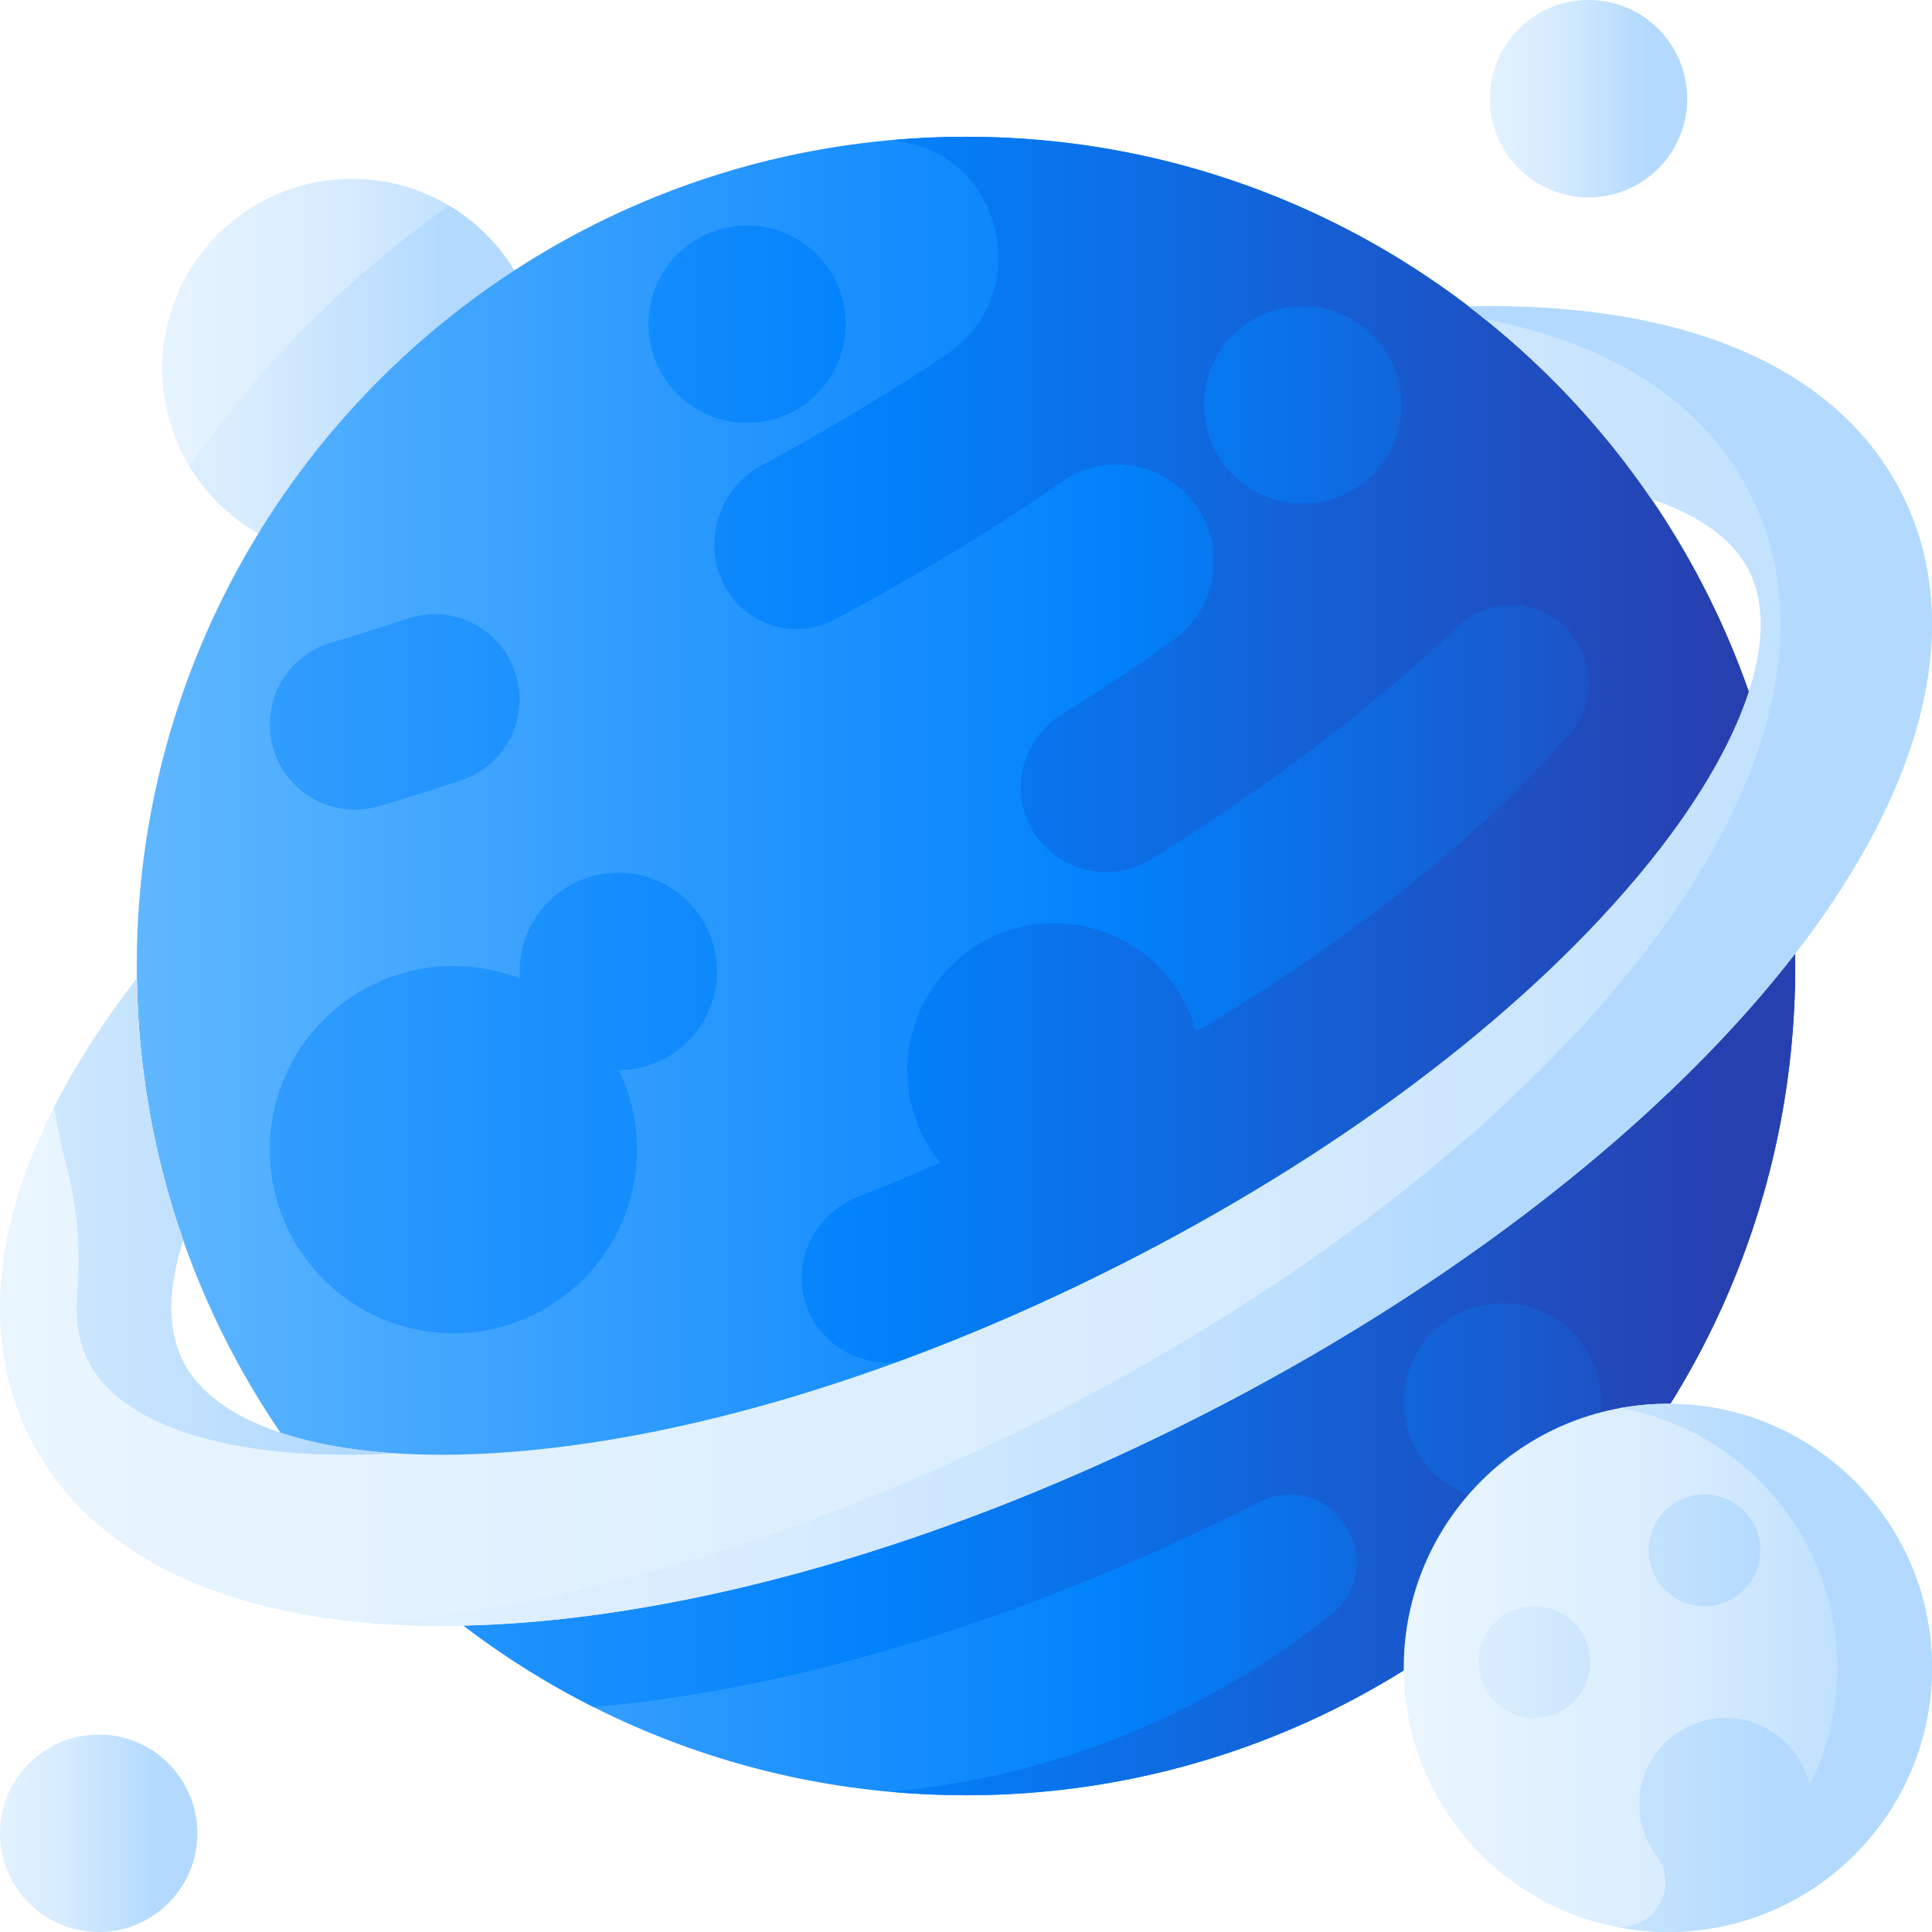
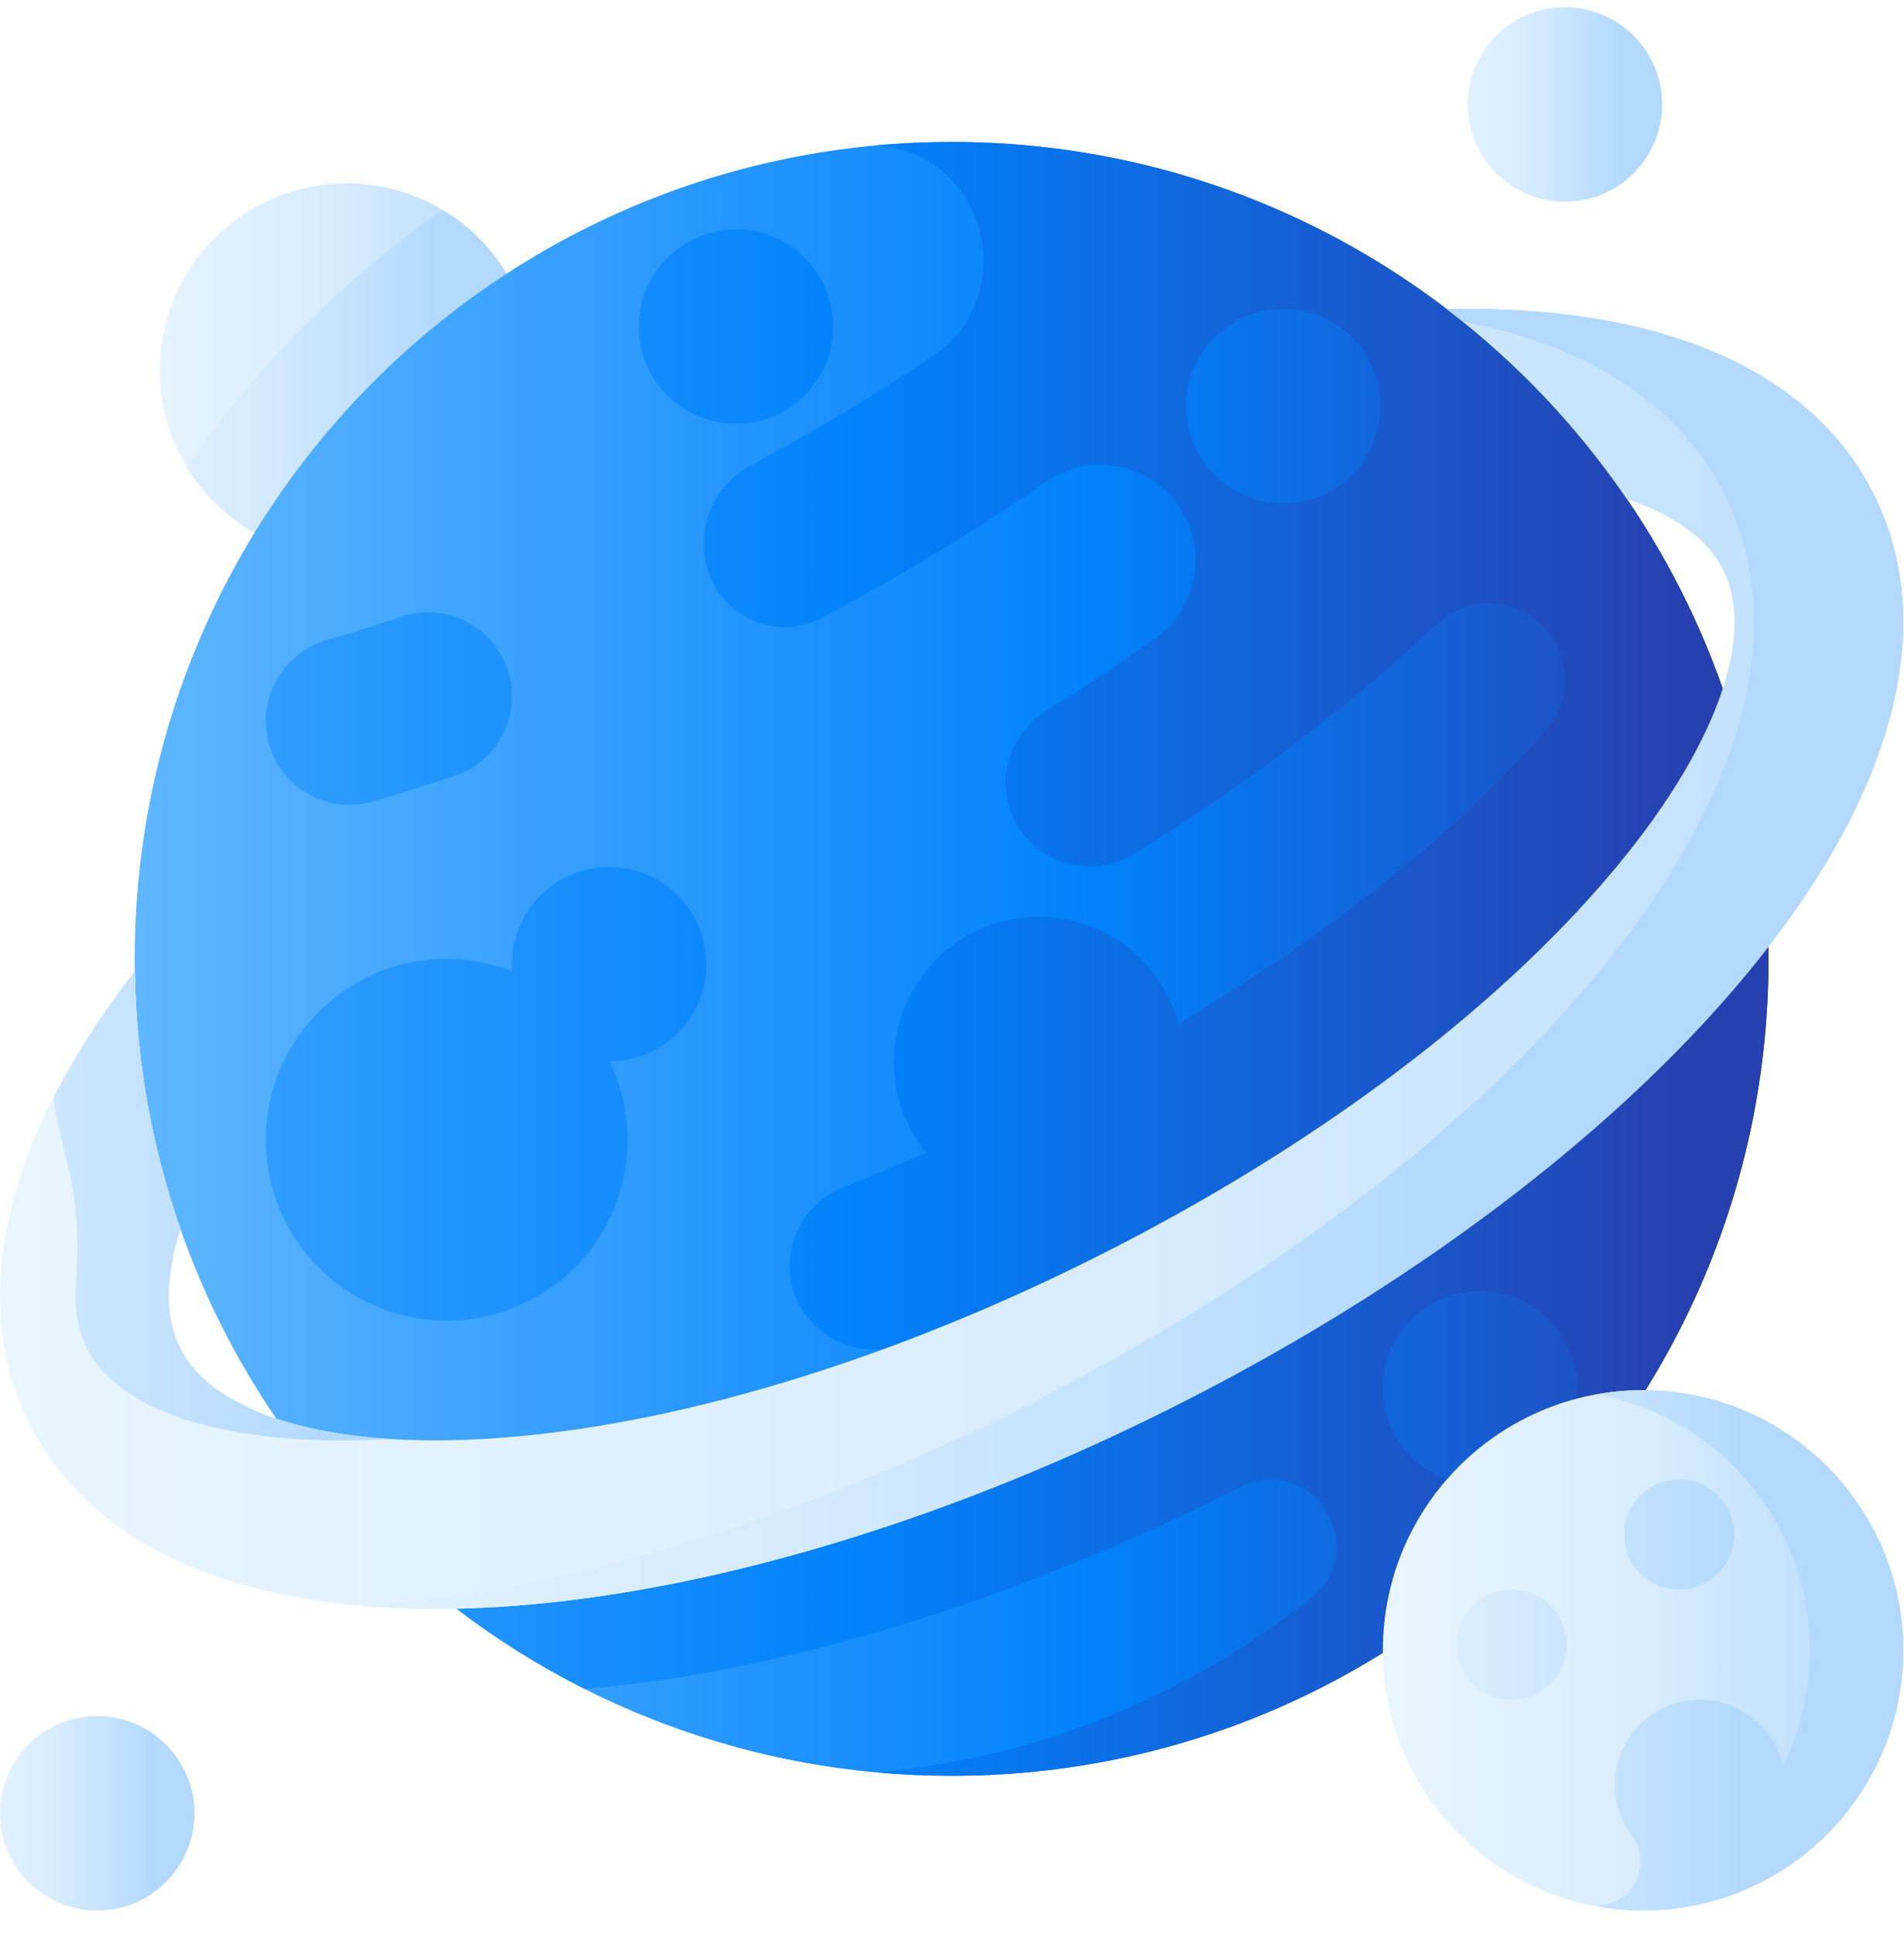
- <svg xmlns="http://www.w3.org/2000/svg" xmlns:xlink="http://www.w3.org/1999/xlink" id="Capa_1" enable-background="new 0 0 510.001 510.001" height="512" viewBox="0 0 510.001 510.001" width="512">
-   <linearGradient id="lg1">
-     <stop offset="0" stop-color="#eaf6ff" />
-     <stop offset=".521" stop-color="#d8ecfe" />
-     <stop offset="1" stop-color="#b3dafe" />
-   </linearGradient>
-   <linearGradient id="SVGID_1_" gradientUnits="userSpaceOnUse" x1="31.724" x2="140.522" xlink:href="#lg1" y1="97.273" y2="97.273" />
-   <linearGradient id="SVGID_2_" gradientUnits="userSpaceOnUse" x1="9.724" x2="116.41" xlink:href="#lg1" y1="100.809" y2="100.809" />
-   <linearGradient id="lg2">
-     <stop offset="0" stop-color="#60b7ff" />
-     <stop offset=".586" stop-color="#0182fc" />
-     <stop offset="1" stop-color="#2740b0" />
-   </linearGradient>
-   <linearGradient id="SVGID_3_" gradientUnits="userSpaceOnUse" x1="36.099" x2="473.904" xlink:href="#lg2" y1="255.001" y2="255.001" />
-   <linearGradient id="SVGID_4_" gradientUnits="userSpaceOnUse" x1="-86.666" x2="454.352" xlink:href="#lg2" y1="187.928" y2="187.928" />
-   <linearGradient id="SVGID_5_" gradientUnits="userSpaceOnUse" x1="-86.666" x2="454.352" xlink:href="#lg2" y1="291.156" y2="291.156" />
-   <linearGradient id="SVGID_6_" gradientUnits="userSpaceOnUse" x1="-86.666" x2="454.352" xlink:href="#lg2" y1="85.576" y2="85.576" />
-   <linearGradient id="SVGID_7_" gradientUnits="userSpaceOnUse" x1="-86.66" x2="454.349" xlink:href="#lg2" y1="255.001" y2="255.001" />
-   <linearGradient id="SVGID_8_" gradientUnits="userSpaceOnUse" x1="-13.87" x2="594.002" xlink:href="#lg1" y1="255.003" y2="255.003" />
-   <linearGradient id="SVGID_9_" gradientUnits="userSpaceOnUse" x1="-1.999" x2="384.106" xlink:href="#lg1" y1="255.003" y2="255.003" />
-   <linearGradient id="SVGID_10_" gradientUnits="userSpaceOnUse" x1="-130.999" x2="89.385" xlink:href="#lg1" y1="321.141" y2="321.141" />
-   <linearGradient id="SVGID_11_" gradientUnits="userSpaceOnUse" x1="370.554" x2="510.001" xlink:href="#lg1" y1="440.277" y2="440.277" />
-   <linearGradient id="SVGID_12_" gradientUnits="userSpaceOnUse" x1="322.001" x2="466.088" xlink:href="#lg1" y1="440.277" y2="440.277" />
-   <linearGradient id="SVGID_13_" gradientUnits="userSpaceOnUse" x1="322.001" x2="466.088" xlink:href="#lg1" y1="438.751" y2="438.751" />
-   <linearGradient id="SVGID_14_" gradientUnits="userSpaceOnUse" x1="322.001" x2="466.088" xlink:href="#lg1" y1="409.251" y2="409.251" />
-   <linearGradient id="SVGID_15_" gradientUnits="userSpaceOnUse" x1="381.119" x2="434.128" xlink:href="#lg1" y1="26.054" y2="26.054" />
-   <linearGradient id="SVGID_16_" gradientUnits="userSpaceOnUse" x1="-12.162" x2="40.848" xlink:href="#lg1" y1="483.947" y2="483.947" />
-   <g>
-     <g>
-       <circle cx="92.891" cy="97.273" fill="url(#SVGID_1_)" r="50.067" />
-       <path d="m49.971 123.06c18.691-26.714 41.92-50.014 68.577-68.781 14.618 8.743 24.41 24.722 24.41 42.994 0 27.651-22.416 50.067-50.067 50.067-18.219 0-34.161-9.733-42.92-24.28z" fill="url(#SVGID_2_)" />
+ <svg xmlns="http://www.w3.org/2000/svg" width="60" height="61" viewBox="0 0 60 61" fill="none">
+   <g id="uranus">
+     <g id="uranus-small-two">
+       <path id="Vector" d="M10.928 17.563C14.181 17.563 16.819 14.926 16.819 11.673C16.819 8.419 14.181 5.782 10.928 5.782C7.675 5.782 5.038 8.419 5.038 11.673C5.038 14.926 7.675 17.563 10.928 17.563Z" fill="url(#paint0_linear)" />
+       <path id="Vector_2" d="M5.879 14.706C8.078 11.563 10.811 8.822 13.947 6.614C15.667 7.643 16.819 9.523 16.819 11.673C16.819 14.926 14.181 17.563 10.928 17.563C8.785 17.563 6.909 16.418 5.879 14.706V14.706Z" fill="url(#paint1_linear)" />
    </g>
-     <g>
-       <circle cx="255.001" cy="255.001" fill="url(#SVGID_3_)" r="218.903" />
-       <g>
-         <path d="m100.004 212.814c7.251-2.129 14.541-4.423 21.856-6.879 11.869-3.984 18.172-16.932 14.03-28.747l-.003-.008c-4.063-11.59-16.687-17.8-28.328-13.885-6.762 2.274-13.493 4.396-20.179 6.362-10.259 3.017-16.99 12.812-16.088 23.468 1.199 14.161 15.076 23.693 28.712 19.689z" fill="url(#SVGID_4_)" />
-         <path d="m168.146 303.471c0-7.522-1.714-14.643-4.771-20.995 14.315-.086 25.895-11.714 25.895-26.049 0-14.389-11.665-26.054-26.053-26.054s-26.053 11.665-26.053 26.054c0 .629.03 1.252.074 1.87-5.446-2.118-11.363-3.293-17.558-3.293-26.768 0-48.468 21.7-48.468 48.468s21.7 48.467 48.468 48.467c26.767-.001 48.466-21.7 48.466-48.468z" fill="url(#SVGID_5_)" />
-         <circle cx="197.216" cy="85.576" fill="url(#SVGID_6_)" r="26.053" />
-         <path d="m255.001 36.101c-6.75 0-13.42.32-20.01.92 29.45 2.17 39.08 40.22 14.81 56.57-15.23 10.25-31.56 20.05-48.76 29.24-11.15 5.96-15.69 20-10.04 31.3 3.79 7.58 11.36 11.92 19.24 11.92 3.41 0 6.89-.82 10.13-2.54 21.29-11.3 41.42-23.52 60.04-36.39 10.79-7.47 25.51-5.43 33.96 4.6 4.06 4.81 6.02 10.65 6.02 16.44 0 7.93-3.67 15.78-10.67 20.8-9.3 6.66-19.06 13.16-29.23 19.45-9.03 5.58-13.33 16.64-9.82 26.65 4.9 13.96 21.1 19.25 33.19 11.78 30.73-19 58.21-39.84 81.08-61.58 10.37-9.86 27.39-6.14 32.8 7.11.05.13.11.27.16.4 2.95 7.27 1.44 15.6-3.87 21.37-6.19 6.73-14.12 15.14-18.22 18.99-22.26 20.94-49.44 41.03-80.07 59.24-4.66-17.3-20.99-29.82-40.03-28.59-19.72 1.29-35.48 17.57-36.17 37.32-.34 9.8 2.97 18.83 8.66 25.83-7.26 3.17-14.53 6.19-21.79 9.04-11.32 4.44-17.58 16.93-13.65 28.43 4.16 12.15 17.58 18.34 29.47 13.69 11.3-4.41 22.6-9.19 33.87-14.32 62.4-28.46 117.39-65.05 157.23-104.34.37 5.14.55 10.34.55 15.57 0 5.15-.18 10.25-.53 15.3-31 31.66-73.59 61.83-122.37 86.44-56.96 28.73-115.01 46.2-163.8 49.3-.79.05-1.58.1-2.37.14-20.79 1.14-38.71-.57-52.53-4.77 18.13 20.14 39.94 36.89 64.38 49.2 15.37-1.31 31.41-3.8 47.91-7.42 40.74-8.93 84.21-24.66 126.76-46.13.3-.15.6-.3.9-.45 19.1-9.68 35.78 16.34 19.03 29.69-32.5 25.88-72.52 42.72-116.27 46.68 6.59.6 13.26.92 20.01.92 120.9 0 218.9-98 218.9-218.9s-98-218.9-218.9-218.9zm88.88 96.82c-14.39 0-26.05-11.66-26.05-26.05s11.66-26.05 26.05-26.05 26.06 11.66 26.06 26.05-11.67 26.05-26.06 26.05zm52.73 263.22c-14.39 0-26.06-11.66-26.06-26.05s11.67-26.06 26.06-26.06 26.05 11.67 26.05 26.06-11.66 26.05-26.05 26.05z" fill="url(#SVGID_7_)" />
+     <g id="uranus-body">
+       <path id="Vector_3" d="M30 55.982C44.223 55.982 55.753 44.452 55.753 30.229C55.753 16.006 44.223 4.476 30 4.476C15.777 4.476 4.247 16.006 4.247 30.229C4.247 44.452 15.777 55.982 30 55.982Z" fill="url(#paint2_linear)" />
+       <g id="Group">
+         <path id="Vector_4" d="M11.765 25.266C12.618 25.015 13.476 24.745 14.336 24.456C15.733 23.988 16.474 22.464 15.987 21.074L15.987 21.073C15.509 19.71 14.024 18.979 12.654 19.44C11.858 19.707 11.067 19.957 10.28 20.188C9.073 20.543 8.281 21.696 8.387 22.949C8.528 24.615 10.161 25.737 11.765 25.266V25.266Z" fill="url(#paint3_linear)" />
+         <path id="Vector_5" d="M19.782 35.931C19.782 35.046 19.58 34.209 19.221 33.461C20.905 33.451 22.267 32.083 22.267 30.397C22.267 28.704 20.895 27.331 19.202 27.331C17.509 27.331 16.137 28.704 16.137 30.397C16.137 30.471 16.14 30.544 16.146 30.617C15.505 30.367 14.809 30.229 14.08 30.229C10.931 30.229 8.378 32.782 8.378 35.931C8.378 39.08 10.931 41.633 14.08 41.633C17.229 41.633 19.782 39.08 19.782 35.931V35.931Z" fill="url(#paint4_linear)" />
+         <path id="Vector_6" d="M23.202 13.361C24.895 13.361 26.267 11.989 26.267 10.296C26.267 8.604 24.895 7.231 23.202 7.231C21.509 7.231 20.137 8.604 20.137 10.296C20.137 11.989 21.509 13.361 23.202 13.361Z" fill="url(#paint5_linear)" />
+         <path id="Vector_7" d="M30 4.476C29.206 4.476 28.421 4.514 27.646 4.584C31.111 4.839 32.244 9.316 29.388 11.239C27.597 12.445 25.675 13.598 23.652 14.679C22.34 15.381 21.806 17.032 22.471 18.362C22.917 19.253 23.807 19.764 24.734 19.764C25.135 19.764 25.545 19.668 25.926 19.465C28.431 18.136 30.799 16.698 32.989 15.184C34.259 14.305 35.991 14.545 36.985 15.725C37.462 16.291 37.693 16.978 37.693 17.659C37.693 18.592 37.261 19.516 36.438 20.107C35.344 20.89 34.195 21.655 32.999 22.395C31.937 23.051 31.431 24.352 31.844 25.53C32.42 27.172 34.326 27.795 35.748 26.916C39.364 24.681 42.597 22.229 45.287 19.671C46.507 18.511 48.51 18.949 49.146 20.508C49.152 20.523 49.159 20.539 49.165 20.555C49.512 21.41 49.334 22.39 48.709 23.069C47.981 23.861 47.048 24.85 46.566 25.303C43.947 27.767 40.749 30.13 37.146 32.272C36.598 30.237 34.677 28.764 32.437 28.909C30.117 29.061 28.262 30.976 28.181 33.299C28.141 34.452 28.531 35.515 29.2 36.338C28.346 36.711 27.491 37.066 26.637 37.402C25.305 37.924 24.568 39.394 25.031 40.746C25.52 42.176 27.099 42.904 28.498 42.357C29.827 41.838 31.157 41.276 32.483 40.672C39.824 37.324 46.293 33.019 50.98 28.397C51.024 29.002 51.045 29.613 51.045 30.229C51.045 30.835 51.024 31.435 50.982 32.029C47.335 35.754 42.325 39.303 36.586 42.198C29.885 45.578 23.055 47.633 17.315 47.998C17.223 48.004 17.13 48.01 17.037 48.015C14.591 48.149 12.482 47.948 10.857 47.453C12.99 49.823 15.555 51.794 18.431 53.242C20.239 53.088 22.126 52.795 24.067 52.369C28.86 51.318 33.974 49.468 38.98 46.942C39.015 46.924 39.051 46.906 39.086 46.889C41.333 45.75 43.295 48.811 41.325 50.382C37.501 53.426 32.793 55.408 27.646 55.873C28.421 55.944 29.206 55.982 30 55.982C44.224 55.982 55.753 44.452 55.753 30.229C55.753 16.005 44.224 4.476 30 4.476V4.476ZM40.457 15.867C38.764 15.867 37.392 14.495 37.392 12.802C37.392 11.109 38.764 9.737 40.457 9.737C42.15 9.737 43.522 11.109 43.522 12.802C43.522 14.495 42.15 15.867 40.457 15.867ZM46.66 46.834C44.967 46.834 43.594 45.462 43.594 43.769C43.594 42.076 44.967 40.703 46.66 40.703C48.353 40.703 49.725 42.076 49.725 43.769C49.725 45.462 48.353 46.834 46.66 46.834Z" fill="url(#paint6_linear)" />
      </g>
-       <path d="m502.031 130.351c-16.81-33.33-57.24-50.74-114.34-49.47 18.68 14.26 35 31.46 48.27 50.91 12.64 4.21 21.57 10.62 25.75 18.9 4.18 8.27 4.03 19.24-.07 31.89-4.6 14.16-14.15 30.42-28.16 47.37-.5.6-1 1.2-1.51 1.8-31.48 37.42-80.02 73.74-136.99 102.49-56.96 28.73-115.01 46.2-163.8 49.3-.79.05-1.58.1-2.37.14-21.93 1.2-40.67-.77-54.77-5.48-12.64-4.21-21.57-10.62-25.75-18.9-4.18-8.27-4.03-19.23.07-31.88-7.6-21.7-11.88-44.96-12.23-69.17-34.97 45.18-44.99 88.06-28.16 121.4 16.24 32.2 54.52 49.54 108.57 49.54 1.9 0 3.82-.02 5.77-.07 2.94-.06 5.93-.18 8.96-.34 18.17-.99 37.41-3.73 57.3-8.09 40.74-8.93 84.21-24.66 126.76-46.13 42.54-21.47 81.02-47.09 112.41-74.55 15.33-13.41 28.97-27.26 40.56-41.29 1.93-2.33 3.79-4.65 5.57-6.97 23.89-30.86 36.13-60.64 36.13-87.05 0-12.26-2.64-23.78-7.97-34.35z" fill="url(#SVGID_8_)" />
-       <path d="m510.001 164.701c0 26.41-12.24 56.19-36.13 87.05-1.78 2.32-3.64 4.64-5.57 6.97-11.59 14.03-25.23 27.88-40.56 41.29-31.39 27.46-69.87 53.08-112.41 74.55-42.55 21.47-86.02 37.2-126.76 46.13-19.89 4.36-39.13 7.1-57.3 8.09-3.03.16-6.02.28-8.96.34-1.95.05-3.87.07-5.77.07-6.71 0-13.18-.27-19.4-.8 6.96-.52 14.07-1.28 21.31-2.29 9.82-1.36 19.88-3.17 30.1-5.41 40.74-8.93 84.21-24.66 126.76-46.13 42.54-21.47 81.02-47.09 112.41-74.55 15.33-13.41 28.97-27.26 40.56-41.29 18.41-22.28 30.83-44.09 37.05-64.58 3.09-10.17 4.65-20.02 4.65-29.44 0-12.26-2.64-23.78-7.97-34.35-12.05-23.89-36.25-39.6-70.03-46.11-1.41-1.14-2.84-2.26-4.29-3.36 57.1-1.27 97.53 16.14 114.34 49.47 5.33 10.57 7.97 22.09 7.97 34.35z" fill="url(#SVGID_9_)" />
-       <path d="m74.032 378.201c-12.64-4.21-21.57-10.62-25.74-18.9-4.18-8.27-4.03-19.23.07-31.88-3.588-10.239-6.427-20.812-8.463-31.68-2.29-12.172-3.582-24.697-3.767-37.49-8.93 11.537-16.222 22.923-21.867 34.039.997 5.81 2.227 11.54 3.677 17.182 2.701 10.513 3.277 21.413 2.414 32.233-.534 6.692.411 12.631 2.916 17.595 6.88 13.62 26.58 22.16 54.51 24.23 8.23.62 17.16.67 26.69.12 0-.01 0-.01 0-.01-11.631-.739-21.891-2.589-30.44-5.439z" fill="url(#SVGID_10_)" />
+       <path id="Vector_8" d="M59.062 15.564C57.085 11.643 52.328 9.595 45.611 9.744C47.808 11.422 49.728 13.445 51.289 15.733C52.776 16.229 53.827 16.983 54.319 17.957C54.811 18.93 54.793 20.221 54.311 21.709C53.77 23.375 52.646 25.288 50.998 27.282C50.939 27.352 50.88 27.423 50.82 27.494C47.117 31.896 41.406 36.169 34.704 39.551C28.003 42.931 21.173 44.986 15.433 45.351C15.34 45.357 15.247 45.363 15.154 45.368C12.574 45.509 10.37 45.277 8.711 44.723C7.224 44.228 6.173 43.473 5.681 42.499C5.19 41.526 5.207 40.237 5.69 38.749C4.795 36.196 4.292 33.459 4.251 30.611C0.137 35.926 -1.042 40.971 0.938 44.893C2.848 48.682 7.352 50.722 13.711 50.722C13.934 50.722 14.16 50.719 14.39 50.713C14.735 50.706 15.087 50.692 15.444 50.673C17.581 50.557 19.845 50.235 22.185 49.722C26.978 48.671 32.092 46.821 37.098 44.295C42.102 41.769 46.63 38.755 50.322 35.524C52.126 33.946 53.731 32.317 55.094 30.666C55.321 30.392 55.54 30.119 55.749 29.846C58.56 26.216 60 22.712 60 19.605C60 18.163 59.69 16.808 59.062 15.564V15.564Z" fill="url(#paint7_linear)" />
+       <path id="Vector_9" d="M60 19.605C60 22.712 58.56 26.216 55.749 29.846C55.54 30.119 55.321 30.392 55.094 30.666C53.731 32.317 52.126 33.946 50.322 35.524C46.63 38.755 42.102 41.769 37.098 44.295C32.092 46.821 26.978 48.671 22.185 49.722C19.845 50.235 17.581 50.557 15.444 50.673C15.087 50.692 14.735 50.706 14.389 50.713C14.16 50.719 13.934 50.722 13.711 50.722C12.921 50.722 12.16 50.69 11.428 50.627C12.247 50.566 13.084 50.477 13.935 50.358C15.091 50.198 16.274 49.985 17.477 49.722C22.27 48.671 27.384 46.821 32.389 44.295C37.394 41.769 41.921 38.755 45.614 35.524C47.418 33.946 49.022 32.317 50.386 30.666C52.552 28.045 54.013 25.479 54.745 23.069C55.108 21.872 55.292 20.713 55.292 19.605C55.292 18.163 54.981 16.808 54.354 15.564C52.937 12.754 50.09 10.905 46.115 10.139C45.95 10.005 45.781 9.874 45.611 9.744C52.328 9.595 57.085 11.643 59.062 15.564C59.69 16.808 60 18.163 60 19.605V19.605Z" fill="url(#paint8_linear)" />
+       <path id="Vector_10" d="M8.71 44.723C7.223 44.228 6.172 43.474 5.681 42.499C5.19 41.526 5.207 40.237 5.69 38.749C5.268 37.544 4.934 36.3 4.694 35.022C4.425 33.59 4.273 32.116 4.251 30.611C3.2 31.968 2.342 33.308 1.678 34.616C1.796 35.299 1.94 35.973 2.111 36.637C2.429 37.874 2.496 39.156 2.395 40.429C2.332 41.217 2.443 41.915 2.738 42.499C3.547 44.102 5.865 45.106 9.151 45.35C10.119 45.423 11.17 45.429 12.291 45.364C12.291 45.363 12.291 45.363 12.291 45.363C10.922 45.276 9.715 45.058 8.71 44.723V44.723Z" fill="url(#paint9_linear)" />
    </g>
-     <g>
-       <circle cx="440.277" cy="440.277" fill="url(#SVGID_11_)" r="69.723" />
-       <g>
-         <path d="m440.278 370.554c-4.271 0-8.446.405-12.506 1.14 32.536 5.896 57.218 34.347 57.218 68.583 0 11.15-2.632 21.678-7.286 31.021-2.359-10.62-12.135-18.449-23.616-17.755-11.157.674-20.339 9.637-21.257 20.777-.482 5.852 1.252 11.288 4.455 15.56 5.085 6.783 1.517 16.574-6.756 18.422-.912.204-1.832.39-2.757.558 4.059.736 8.234 1.14 12.506 1.14 38.507 0 69.723-31.216 69.723-69.723s-31.218-69.723-69.724-69.723z" fill="url(#SVGID_12_)" />
-         <circle cx="405.022" cy="438.751" fill="url(#SVGID_13_)" r="14.75" />
-         <circle cx="449.946" cy="409.251" fill="url(#SVGID_14_)" r="14.75" />
+     <g id="uranus-small-three">
+       <path id="Vector_11" d="M51.797 60.229C56.328 60.229 60 56.556 60 52.026C60 47.496 56.328 43.823 51.797 43.823C47.267 43.823 43.595 47.496 43.595 52.026C43.595 56.556 47.267 60.229 51.797 60.229Z" fill="url(#paint10_linear)" />
+       <g id="Group_2">
+         <path id="Vector_12" d="M51.797 43.823C51.295 43.823 50.804 43.871 50.326 43.957C54.154 44.651 57.058 47.998 57.058 52.026C57.058 53.338 56.748 54.576 56.2 55.675C55.923 54.426 54.773 53.505 53.422 53.587C52.109 53.666 51.029 54.72 50.921 56.031C50.865 56.719 51.069 57.359 51.445 57.861C52.044 58.66 51.624 59.811 50.651 60.029C50.543 60.053 50.435 60.075 50.326 60.094C50.804 60.181 51.295 60.229 51.797 60.229C56.328 60.229 60 56.556 60 52.026C60 47.496 56.328 43.823 51.797 43.823V43.823Z" fill="url(#paint11_linear)" />
+         <path id="Vector_13" d="M47.65 53.582C48.608 53.582 49.385 52.805 49.385 51.846C49.385 50.888 48.608 50.111 47.65 50.111C46.691 50.111 45.914 50.888 45.914 51.846C45.914 52.805 46.691 53.582 47.65 53.582Z" fill="url(#paint12_linear)" />
+         <path id="Vector_14" d="M52.935 50.111C53.893 50.111 54.67 49.334 54.67 48.376C54.67 47.417 53.893 46.641 52.935 46.641C51.976 46.641 51.2 47.417 51.2 48.376C51.2 49.334 51.976 50.111 52.935 50.111Z" fill="url(#paint13_linear)" />
      </g>
    </g>
-     <circle cx="419.334" cy="26.054" fill="url(#SVGID_15_)" r="26.053" />
-     <circle cx="26.053" cy="483.947" fill="url(#SVGID_16_)" r="26.053" />
+     <path id="uranus-small-three_2" d="M49.333 6.359C51.026 6.359 52.398 4.987 52.398 3.294C52.398 1.601 51.026 0.229 49.333 0.229C47.641 0.229 46.268 1.601 46.268 3.294C46.268 4.987 47.641 6.359 49.333 6.359Z" fill="url(#paint14_linear)" />
+     <path id="uranus-small-one" d="M3.065 60.229C4.758 60.229 6.13 58.856 6.13 57.164C6.13 55.471 4.758 54.099 3.065 54.099C1.372 54.099 6.10352e-05 55.471 6.10352e-05 57.164C6.10352e-05 58.856 1.372 60.229 3.065 60.229Z" fill="url(#paint15_linear)" />
  </g>
+   <defs>
+     <linearGradient id="paint0_linear" x1="3.732" y1="11.673" x2="16.532" y2="11.673" gradientUnits="userSpaceOnUse">
+       <stop stop-color="#EAF6FF" />
+       <stop offset="0.521" stop-color="#D8ECFE" />
+       <stop offset="1" stop-color="#B3DAFE" />
+     </linearGradient>
+     <linearGradient id="paint1_linear" x1="1.144" y1="12.089" x2="13.695" y2="12.089" gradientUnits="userSpaceOnUse">
+       <stop stop-color="#EAF6FF" />
+       <stop offset="0.521" stop-color="#D8ECFE" />
+       <stop offset="1" stop-color="#B3DAFE" />
+     </linearGradient>
+     <linearGradient id="paint2_linear" x1="4.247" y1="30.229" x2="55.753" y2="30.229" gradientUnits="userSpaceOnUse">
+       <stop stop-color="#60B7FF" />
+       <stop offset="0.586" stop-color="#0182FC" />
+       <stop offset="1" stop-color="#2740B0" />
+     </linearGradient>
+     <linearGradient id="paint3_linear" x1="-10.196" y1="22.338" x2="53.453" y2="22.338" gradientUnits="userSpaceOnUse">
+       <stop stop-color="#60B7FF" />
+       <stop offset="0.586" stop-color="#0182FC" />
+       <stop offset="1" stop-color="#2740B0" />
+     </linearGradient>
+     <linearGradient id="paint4_linear" x1="-10.196" y1="34.482" x2="53.453" y2="34.482" gradientUnits="userSpaceOnUse">
+       <stop stop-color="#60B7FF" />
+       <stop offset="0.586" stop-color="#0182FC" />
+       <stop offset="1" stop-color="#2740B0" />
+     </linearGradient>
+     <linearGradient id="paint5_linear" x1="-10.196" y1="10.296" x2="53.453" y2="10.296" gradientUnits="userSpaceOnUse">
+       <stop stop-color="#60B7FF" />
+       <stop offset="0.586" stop-color="#0182FC" />
+       <stop offset="1" stop-color="#2740B0" />
+     </linearGradient>
+     <linearGradient id="paint6_linear" x1="-10.195" y1="30.229" x2="53.453" y2="30.229" gradientUnits="userSpaceOnUse">
+       <stop stop-color="#60B7FF" />
+       <stop offset="0.586" stop-color="#0182FC" />
+       <stop offset="1" stop-color="#2740B0" />
+     </linearGradient>
+     <linearGradient id="paint7_linear" x1="-1.632" y1="30.229" x2="69.882" y2="30.229" gradientUnits="userSpaceOnUse">
+       <stop stop-color="#EAF6FF" />
+       <stop offset="0.521" stop-color="#D8ECFE" />
+       <stop offset="1" stop-color="#B3DAFE" />
+     </linearGradient>
+     <linearGradient id="paint8_linear" x1="-0.235" y1="30.229" x2="45.189" y2="30.229" gradientUnits="userSpaceOnUse">
+       <stop stop-color="#EAF6FF" />
+       <stop offset="0.521" stop-color="#D8ECFE" />
+       <stop offset="1" stop-color="#B3DAFE" />
+     </linearGradient>
+     <linearGradient id="paint9_linear" x1="-15.412" y1="38.01" x2="10.516" y2="38.01" gradientUnits="userSpaceOnUse">
+       <stop stop-color="#EAF6FF" />
+       <stop offset="0.521" stop-color="#D8ECFE" />
+       <stop offset="1" stop-color="#B3DAFE" />
+     </linearGradient>
+     <linearGradient id="paint10_linear" x1="43.595" y1="52.026" x2="60" y2="52.026" gradientUnits="userSpaceOnUse">
+       <stop stop-color="#EAF6FF" />
+       <stop offset="0.521" stop-color="#D8ECFE" />
+       <stop offset="1" stop-color="#B3DAFE" />
+     </linearGradient>
+     <linearGradient id="paint11_linear" x1="37.883" y1="52.026" x2="54.834" y2="52.026" gradientUnits="userSpaceOnUse">
+       <stop stop-color="#EAF6FF" />
+       <stop offset="0.521" stop-color="#D8ECFE" />
+       <stop offset="1" stop-color="#B3DAFE" />
+     </linearGradient>
+     <linearGradient id="paint12_linear" x1="37.883" y1="51.846" x2="54.834" y2="51.846" gradientUnits="userSpaceOnUse">
+       <stop stop-color="#EAF6FF" />
+       <stop offset="0.521" stop-color="#D8ECFE" />
+       <stop offset="1" stop-color="#B3DAFE" />
+     </linearGradient>
+     <linearGradient id="paint13_linear" x1="37.883" y1="48.376" x2="54.834" y2="48.376" gradientUnits="userSpaceOnUse">
+       <stop stop-color="#EAF6FF" />
+       <stop offset="0.521" stop-color="#D8ECFE" />
+       <stop offset="1" stop-color="#B3DAFE" />
+     </linearGradient>
+     <linearGradient id="paint14_linear" x1="44.837" y1="3.294" x2="51.074" y2="3.294" gradientUnits="userSpaceOnUse">
+       <stop stop-color="#EAF6FF" />
+       <stop offset="0.521" stop-color="#D8ECFE" />
+       <stop offset="1" stop-color="#B3DAFE" />
+     </linearGradient>
+     <linearGradient id="paint15_linear" x1="-1.431" y1="57.164" x2="4.806" y2="57.164" gradientUnits="userSpaceOnUse">
+       <stop stop-color="#EAF6FF" />
+       <stop offset="0.521" stop-color="#D8ECFE" />
+       <stop offset="1" stop-color="#B3DAFE" />
+     </linearGradient>
+   </defs>
</svg>
